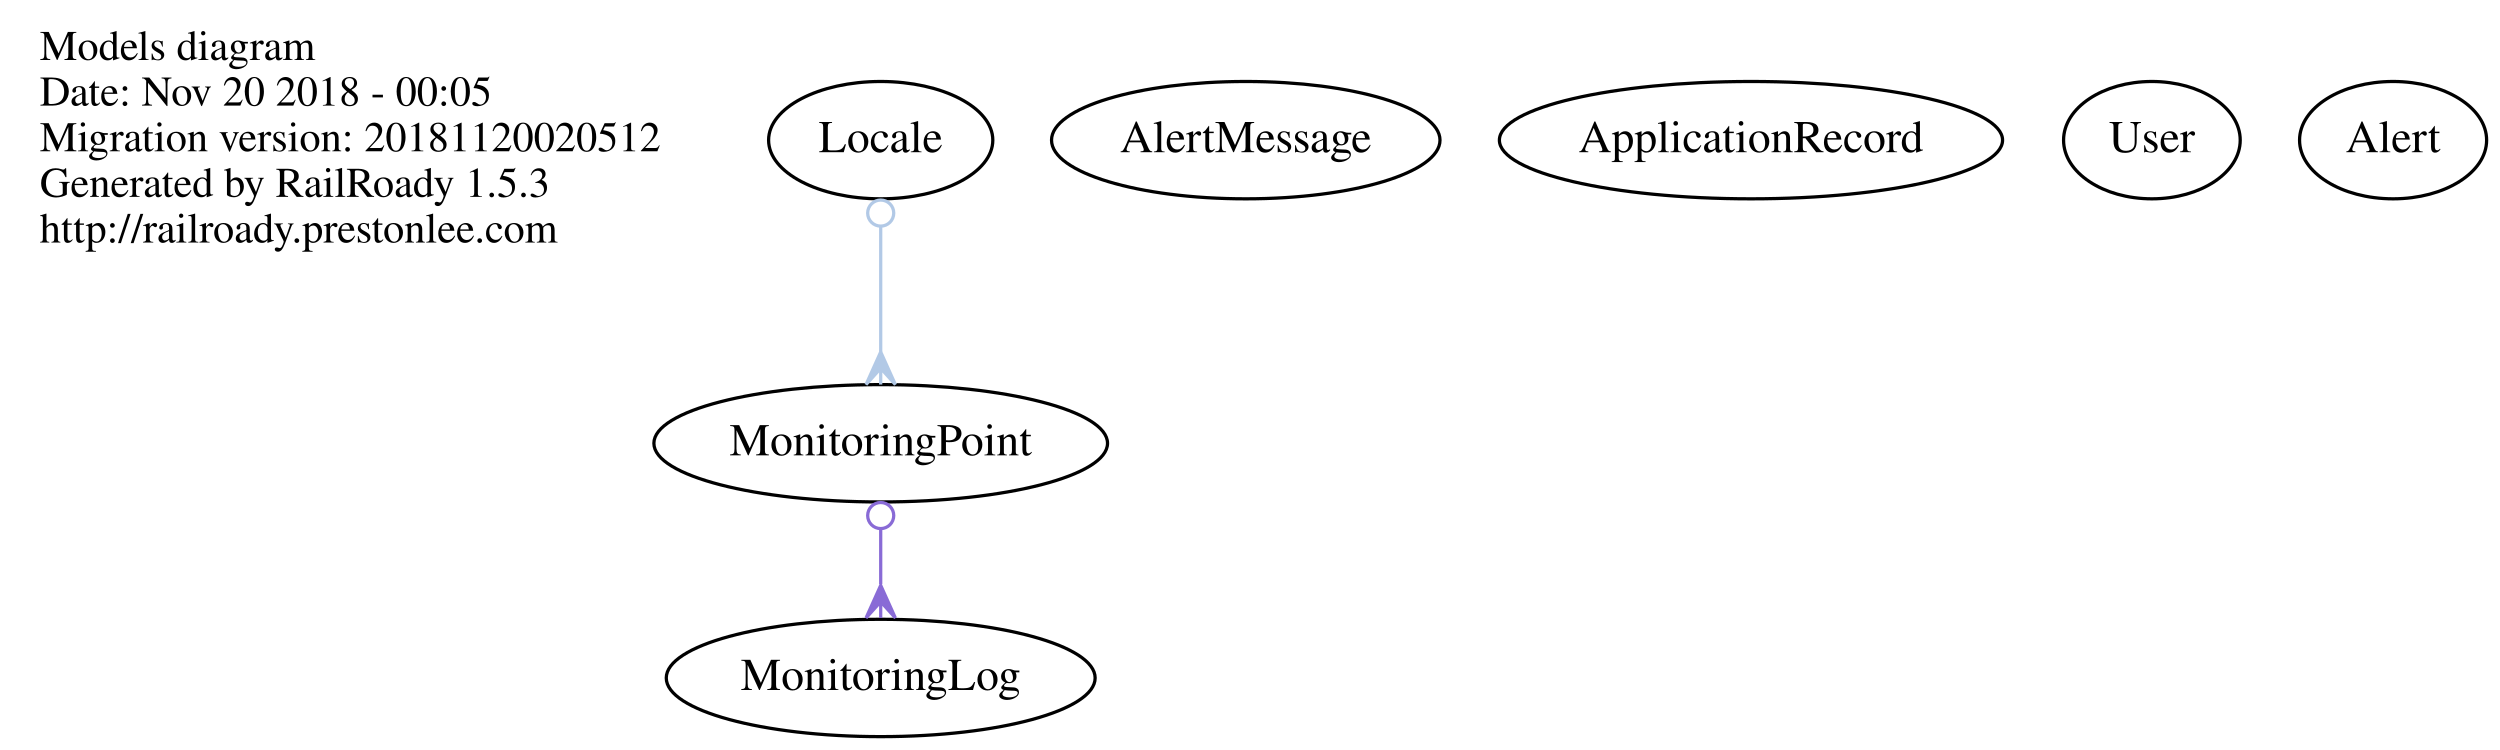
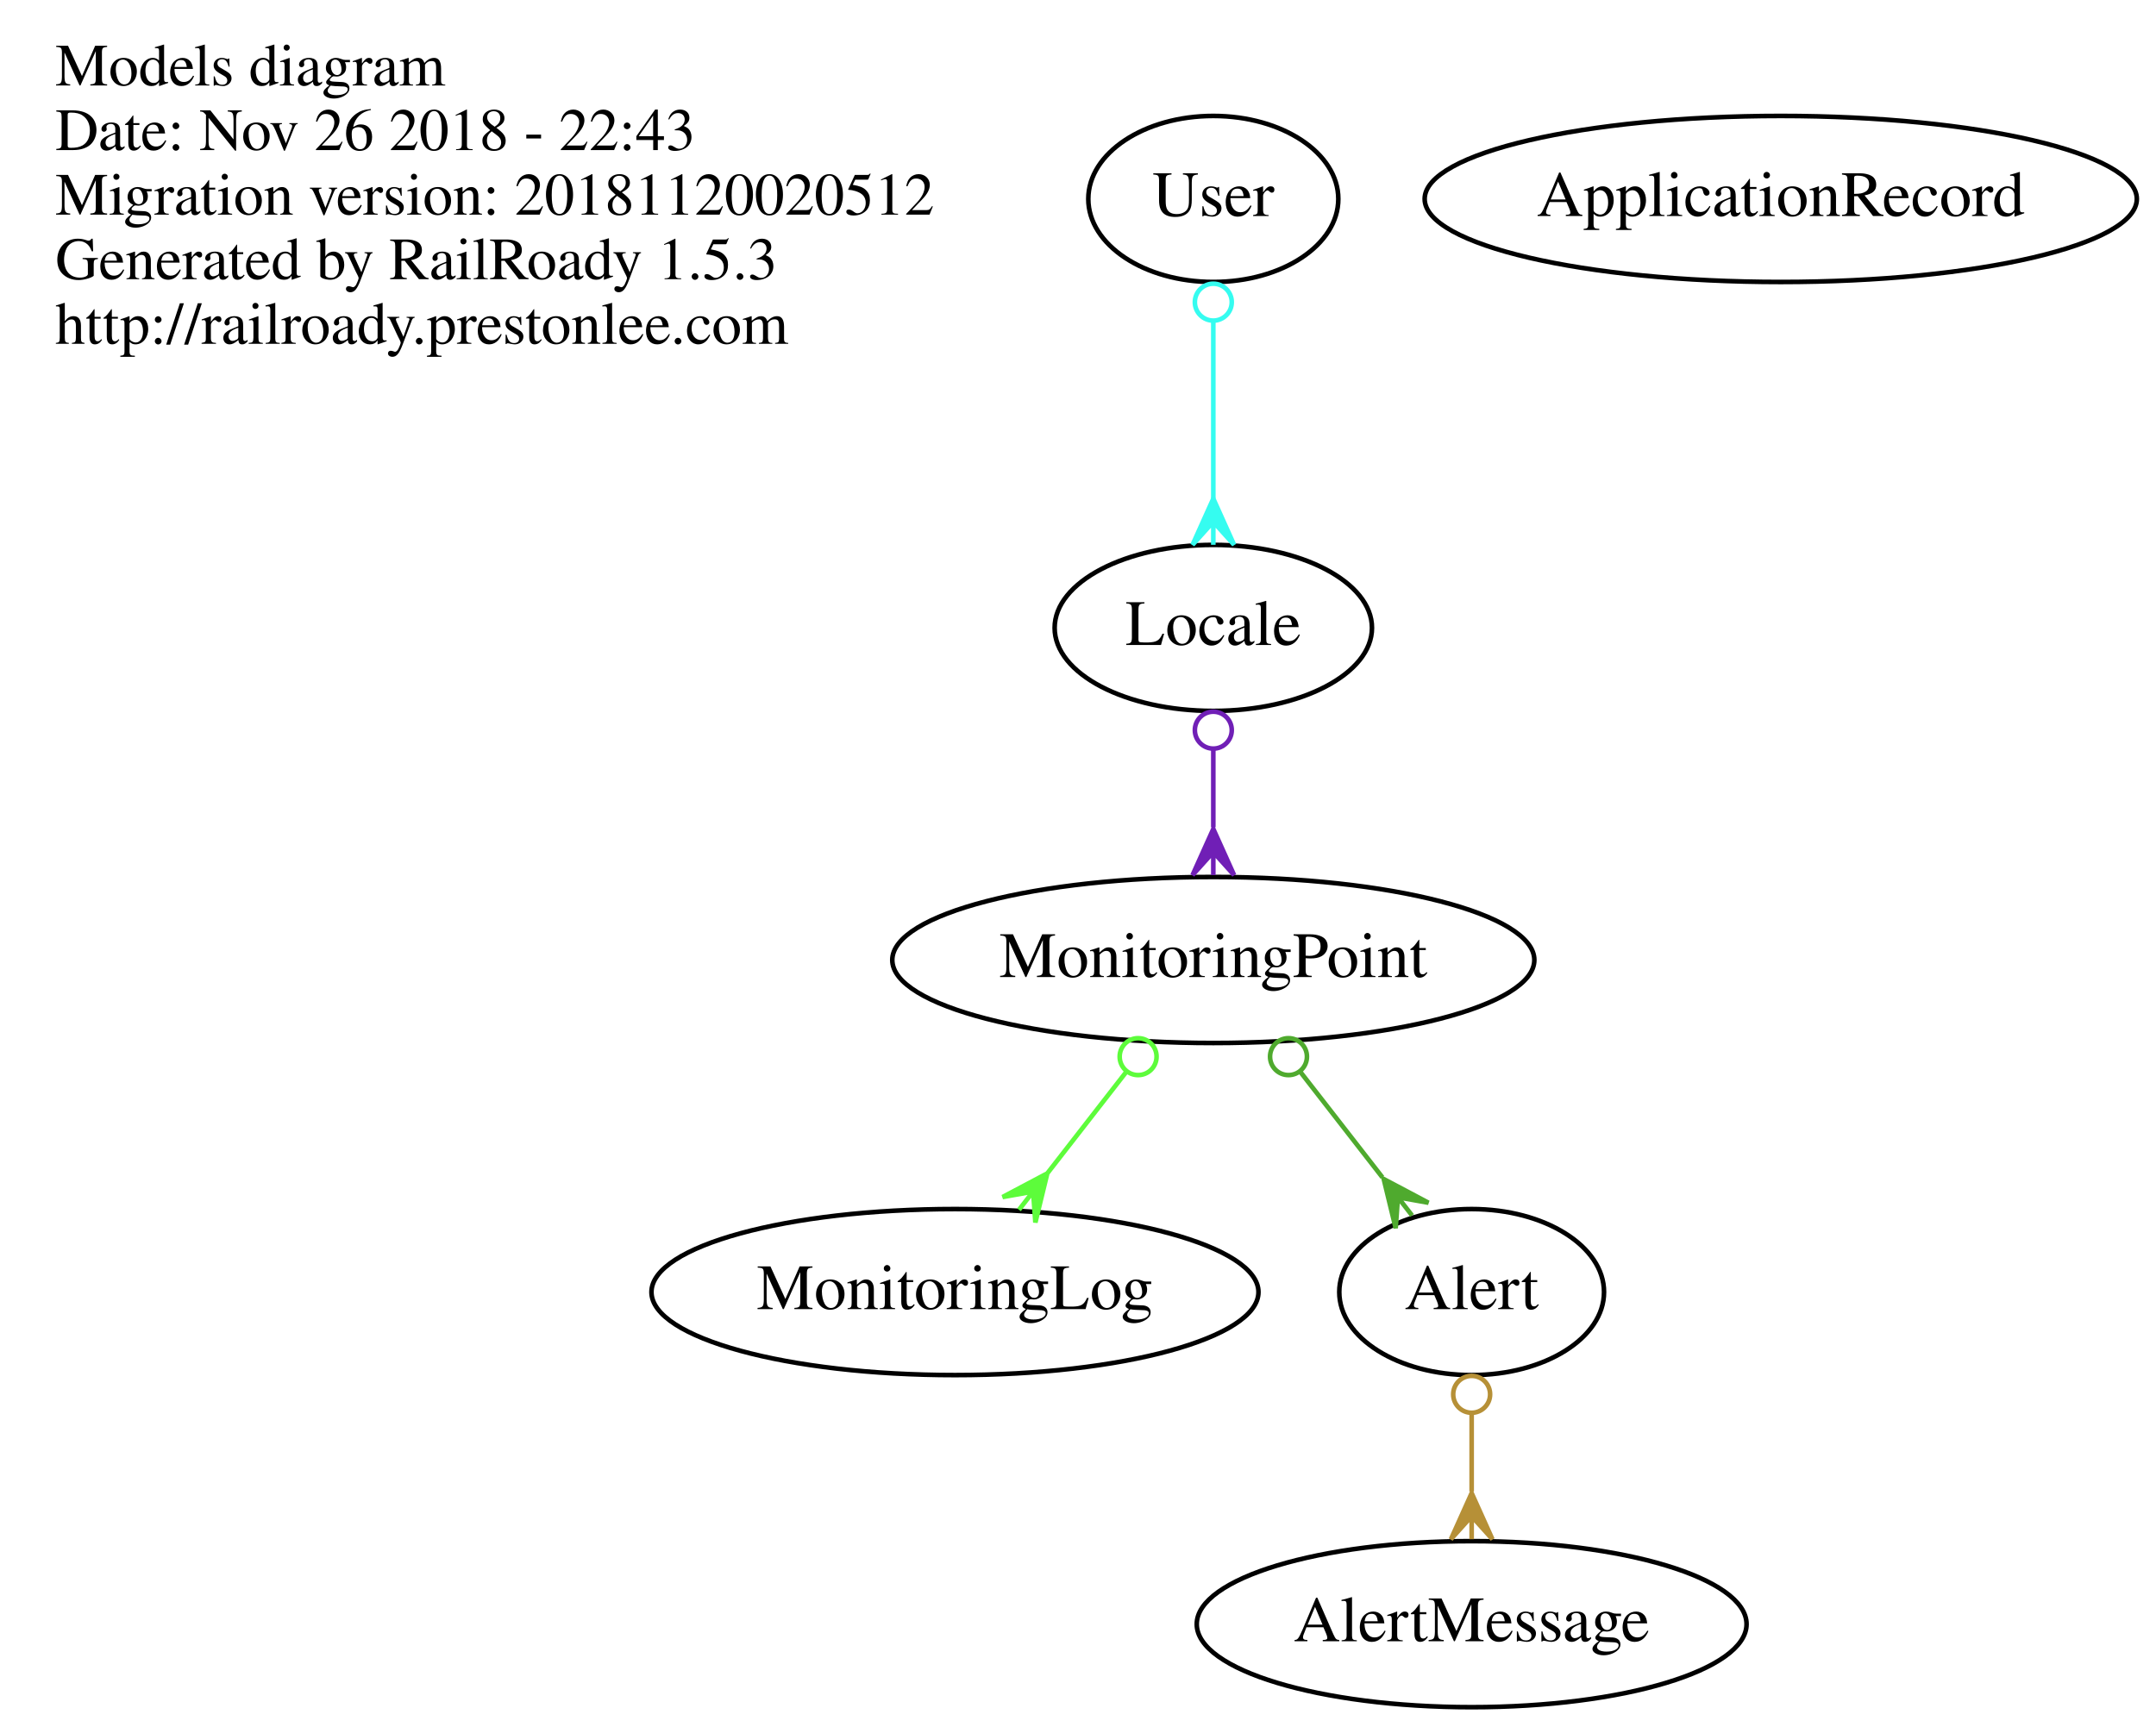
- <svg xmlns="http://www.w3.org/2000/svg" width="767pt" height="230pt" viewBox="0.00 0.00 766.60 230.00">
-   <g id="graph0" class="graph" transform="scale(1 1) rotate(0) translate(4 226)">
-     <polygon fill="transparent" stroke="transparent" points="-4,4 -4,-226 762.597,-226 762.597,4 -4,4" />
+ <svg xmlns="http://www.w3.org/2000/svg" width="467pt" height="374pt" viewBox="0.00 0.00 467.34 374.00">
+   <g id="graph0" class="graph" transform="scale(1 1) rotate(0) translate(4 370)">
+     <polygon fill="transparent" stroke="transparent" points="-4,4 -4,-370 463.343,-370 463.343,4 -4,4" />
    <g id="node1" class="node">
-       <text text-anchor="start" x="8" y="-207.6" font-family="Times,serif" font-size="13.00" fill="#000000">Models diagram</text>
-       <text text-anchor="start" x="8" y="-193.6" font-family="Times,serif" font-size="13.00" fill="#000000">Date: Nov 20 2018 - 00:05</text>
-       <text text-anchor="start" x="8" y="-179.6" font-family="Times,serif" font-size="13.00" fill="#000000">Migration version: 20181120020512</text>
-       <text text-anchor="start" x="8" y="-165.6" font-family="Times,serif" font-size="13.00" fill="#000000">Generated by RailRoady 1.5.3</text>
-       <text text-anchor="start" x="8" y="-151.6" font-family="Times,serif" font-size="13.00" fill="#000000">http://railroady.prestonlee.com</text>
+       <text text-anchor="start" x="8" y="-351.6" font-family="Times,serif" font-size="13.00" fill="#000000">Models diagram</text>
+       <text text-anchor="start" x="8" y="-337.6" font-family="Times,serif" font-size="13.00" fill="#000000">Date: Nov 26 2018 - 22:43</text>
+       <text text-anchor="start" x="8" y="-323.6" font-family="Times,serif" font-size="13.00" fill="#000000">Migration version: 20181120020512</text>
+       <text text-anchor="start" x="8" y="-309.6" font-family="Times,serif" font-size="13.00" fill="#000000">Generated by RailRoady 1.5.3</text>
+       <text text-anchor="start" x="8" y="-295.6" font-family="Times,serif" font-size="13.00" fill="#000000">http://railroady.prestonlee.com</text>
    </g>
    <g id="node2" class="node">
-       <ellipse fill="none" stroke="#000000" cx="266" cy="-18" rx="65.789" ry="18" />
-       <text text-anchor="middle" x="266" y="-14.3" font-family="Times,serif" font-size="14.00" fill="#000000">MonitoringLog</text>
+       <ellipse fill="none" stroke="#000000" cx="203" cy="-90" rx="65.789" ry="18" />
+       <text text-anchor="middle" x="203" y="-86.3" font-family="Times,serif" font-size="14.00" fill="#000000">MonitoringLog</text>
    </g>
    <g id="node3" class="node">
-       <ellipse fill="none" stroke="#000000" cx="266" cy="-183" rx="34.394" ry="18" />
-       <text text-anchor="middle" x="266" y="-179.3" font-family="Times,serif" font-size="14.00" fill="#000000">Locale</text>
+       <ellipse fill="none" stroke="#000000" cx="259" cy="-234" rx="34.394" ry="18" />
+       <text text-anchor="middle" x="259" y="-230.3" font-family="Times,serif" font-size="14.00" fill="#000000">Locale</text>
    </g>
    <g id="node6" class="node">
-       <ellipse fill="none" stroke="#000000" cx="266" cy="-90" rx="69.588" ry="18" />
-       <text text-anchor="middle" x="266" y="-86.3" font-family="Times,serif" font-size="14.00" fill="#000000">MonitoringPoint</text>
+       <ellipse fill="none" stroke="#000000" cx="259" cy="-162" rx="69.588" ry="18" />
+       <text text-anchor="middle" x="259" y="-158.3" font-family="Times,serif" font-size="14.00" fill="#000000">MonitoringPoint</text>
    </g>
    <g id="edge1" class="edge">
-       <path fill="none" stroke="#b2c9e6" d="M266,-156.443C266,-144.448 266,-130.268 266,-118.095" />
-       <ellipse fill="none" stroke="#b2c9e6" cx="266" cy="-160.626" rx="4" ry="4" />
-       <polygon fill="#b2c9e6" stroke="#b2c9e6" points="266,-118.019 270.5,-108.019 266,-113.019 266,-108.019 266,-108.019 266,-108.019 266,-113.019 261.5,-108.019 266,-118.019 266,-118.019" />
+       <path fill="none" stroke="#701fb6" d="M259,-207.814C259,-202.278 259,-196.405 259,-190.779" />
+       <ellipse fill="none" stroke="#701fb6" cx="259" cy="-211.831" rx="4" ry="4" />
+       <polygon fill="#701fb6" stroke="#701fb6" points="259,-190.413 263.5,-180.413 259,-185.413 259,-180.413 259,-180.413 259,-180.413 259,-185.413 254.5,-180.413 259,-190.413 259,-190.413" />
    </g>
    <g id="node4" class="node">
-       <ellipse fill="none" stroke="#000000" cx="378" cy="-183" rx="59.59" ry="18" />
-       <text text-anchor="middle" x="378" y="-179.3" font-family="Times,serif" font-size="14.00" fill="#000000">AlertMessage</text>
+       <ellipse fill="none" stroke="#000000" cx="315" cy="-18" rx="59.59" ry="18" />
+       <text text-anchor="middle" x="315" y="-14.3" font-family="Times,serif" font-size="14.00" fill="#000000">AlertMessage</text>
    </g>
    <g id="node5" class="node">
-       <ellipse fill="none" stroke="#000000" cx="533" cy="-183" rx="77.187" ry="18" />
-       <text text-anchor="middle" x="533" y="-179.3" font-family="Times,serif" font-size="14.00" fill="#000000">ApplicationRecord</text>
+       <ellipse fill="none" stroke="#000000" cx="382" cy="-327" rx="77.187" ry="18" />
+       <text text-anchor="middle" x="382" y="-323.3" font-family="Times,serif" font-size="14.00" fill="#000000">ApplicationRecord</text>
    </g>
    <g id="edge2" class="edge">
-       <path fill="none" stroke="#896bd6" d="M266,-63.814C266,-58.278 266,-52.405 266,-46.779" />
-       <ellipse fill="none" stroke="#896bd6" cx="266" cy="-67.831" rx="4" ry="4" />
-       <polygon fill="#896bd6" stroke="#896bd6" points="266,-46.413 270.5,-36.413 266,-41.413 266,-36.413 266,-36.413 266,-36.413 266,-41.413 261.5,-36.413 266,-46.413 266,-46.413" />
+       <path fill="none" stroke="#5dfc3b" d="M240.087,-137.683C234.624,-130.659 228.643,-122.969 223.11,-115.855" />
+       <ellipse fill="none" stroke="#5dfc3b" cx="242.702" cy="-141.045" rx="4" ry="4" />
+       <polygon fill="#5dfc3b" stroke="#5dfc3b" points="223.017,-115.736 220.43,-105.08 219.947,-111.789 216.877,-107.843 216.877,-107.843 216.877,-107.843 219.947,-111.789 213.325,-110.605 223.017,-115.736 223.017,-115.736" />
+     </g>
+     <g id="node8" class="node">
+       <ellipse fill="none" stroke="#000000" cx="315" cy="-90" rx="28.695" ry="18" />
+       <text text-anchor="middle" x="315" y="-86.3" font-family="Times,serif" font-size="14.00" fill="#000000">Alert</text>
+     </g>
+     <g id="edge3" class="edge">
+       <path fill="none" stroke="#4faa2e" d="M277.883,-137.721C283.604,-130.366 289.896,-122.277 295.647,-114.882" />
+       <ellipse fill="none" stroke="#4faa2e" cx="275.298" cy="-141.045" rx="4" ry="4" />
+       <polygon fill="#4faa2e" stroke="#4faa2e" points="295.945,-114.499 305.636,-109.369 299.015,-110.553 302.084,-106.606 302.084,-106.606 302.084,-106.606 299.015,-110.553 298.532,-103.843 295.945,-114.499 295.945,-114.499" />
    </g>
    <g id="node7" class="node">
-       <ellipse fill="none" stroke="#000000" cx="656" cy="-183" rx="27.097" ry="18" />
-       <text text-anchor="middle" x="656" y="-179.3" font-family="Times,serif" font-size="14.00" fill="#000000">User</text>
+       <ellipse fill="none" stroke="#000000" cx="259" cy="-327" rx="27.097" ry="18" />
+       <text text-anchor="middle" x="259" y="-323.3" font-family="Times,serif" font-size="14.00" fill="#000000">User</text>
    </g>
-     <g id="node8" class="node">
-       <ellipse fill="none" stroke="#000000" cx="730" cy="-183" rx="28.695" ry="18" />
-       <text text-anchor="middle" x="730" y="-179.3" font-family="Times,serif" font-size="14.00" fill="#000000">Alert</text>
+     <g id="edge4" class="edge">
+       <path fill="none" stroke="#35fcf0" d="M259,-300.443C259,-288.448 259,-274.268 259,-262.095" />
+       <ellipse fill="none" stroke="#35fcf0" cx="259" cy="-304.626" rx="4" ry="4" />
+       <polygon fill="#35fcf0" stroke="#35fcf0" points="259,-262.019 263.5,-252.019 259,-257.019 259,-252.019 259,-252.019 259,-252.019 259,-257.019 254.5,-252.019 259,-262.019 259,-262.019" />
+     </g>
+     <g id="edge5" class="edge">
+       <path fill="none" stroke="#b69037" d="M315,-63.814C315,-58.278 315,-52.405 315,-46.779" />
+       <ellipse fill="none" stroke="#b69037" cx="315" cy="-67.831" rx="4" ry="4" />
+       <polygon fill="#b69037" stroke="#b69037" points="315,-46.413 319.5,-36.413 315,-41.413 315,-36.413 315,-36.413 315,-36.413 315,-41.413 310.5,-36.413 315,-46.413 315,-46.413" />
    </g>
  </g>
</svg>
